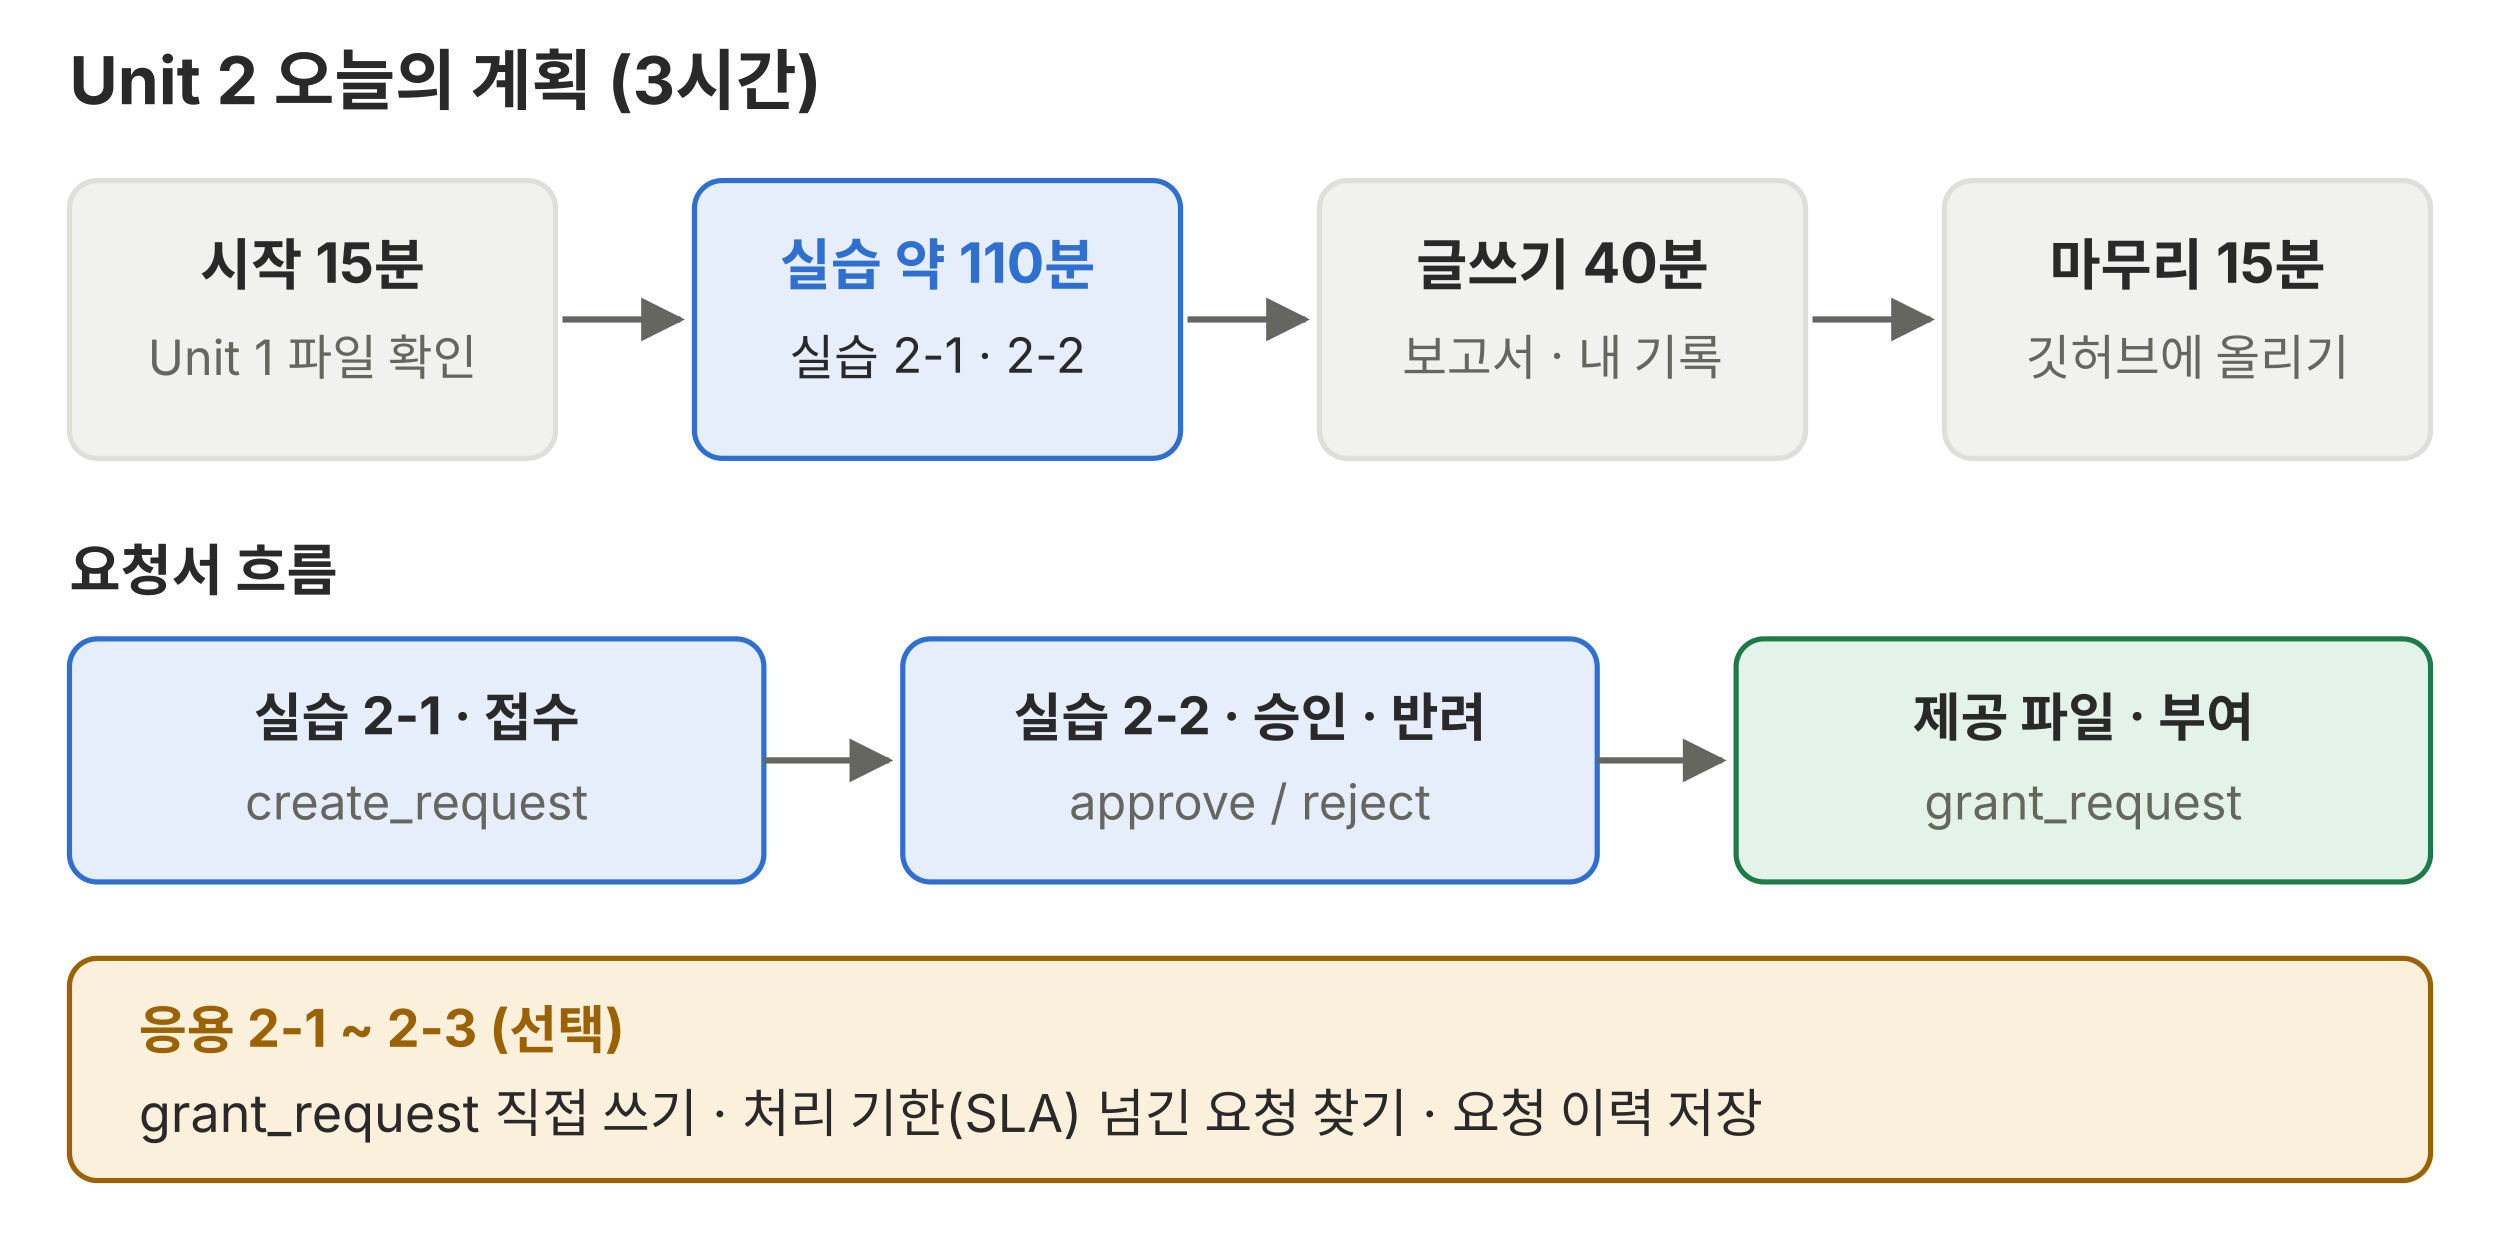
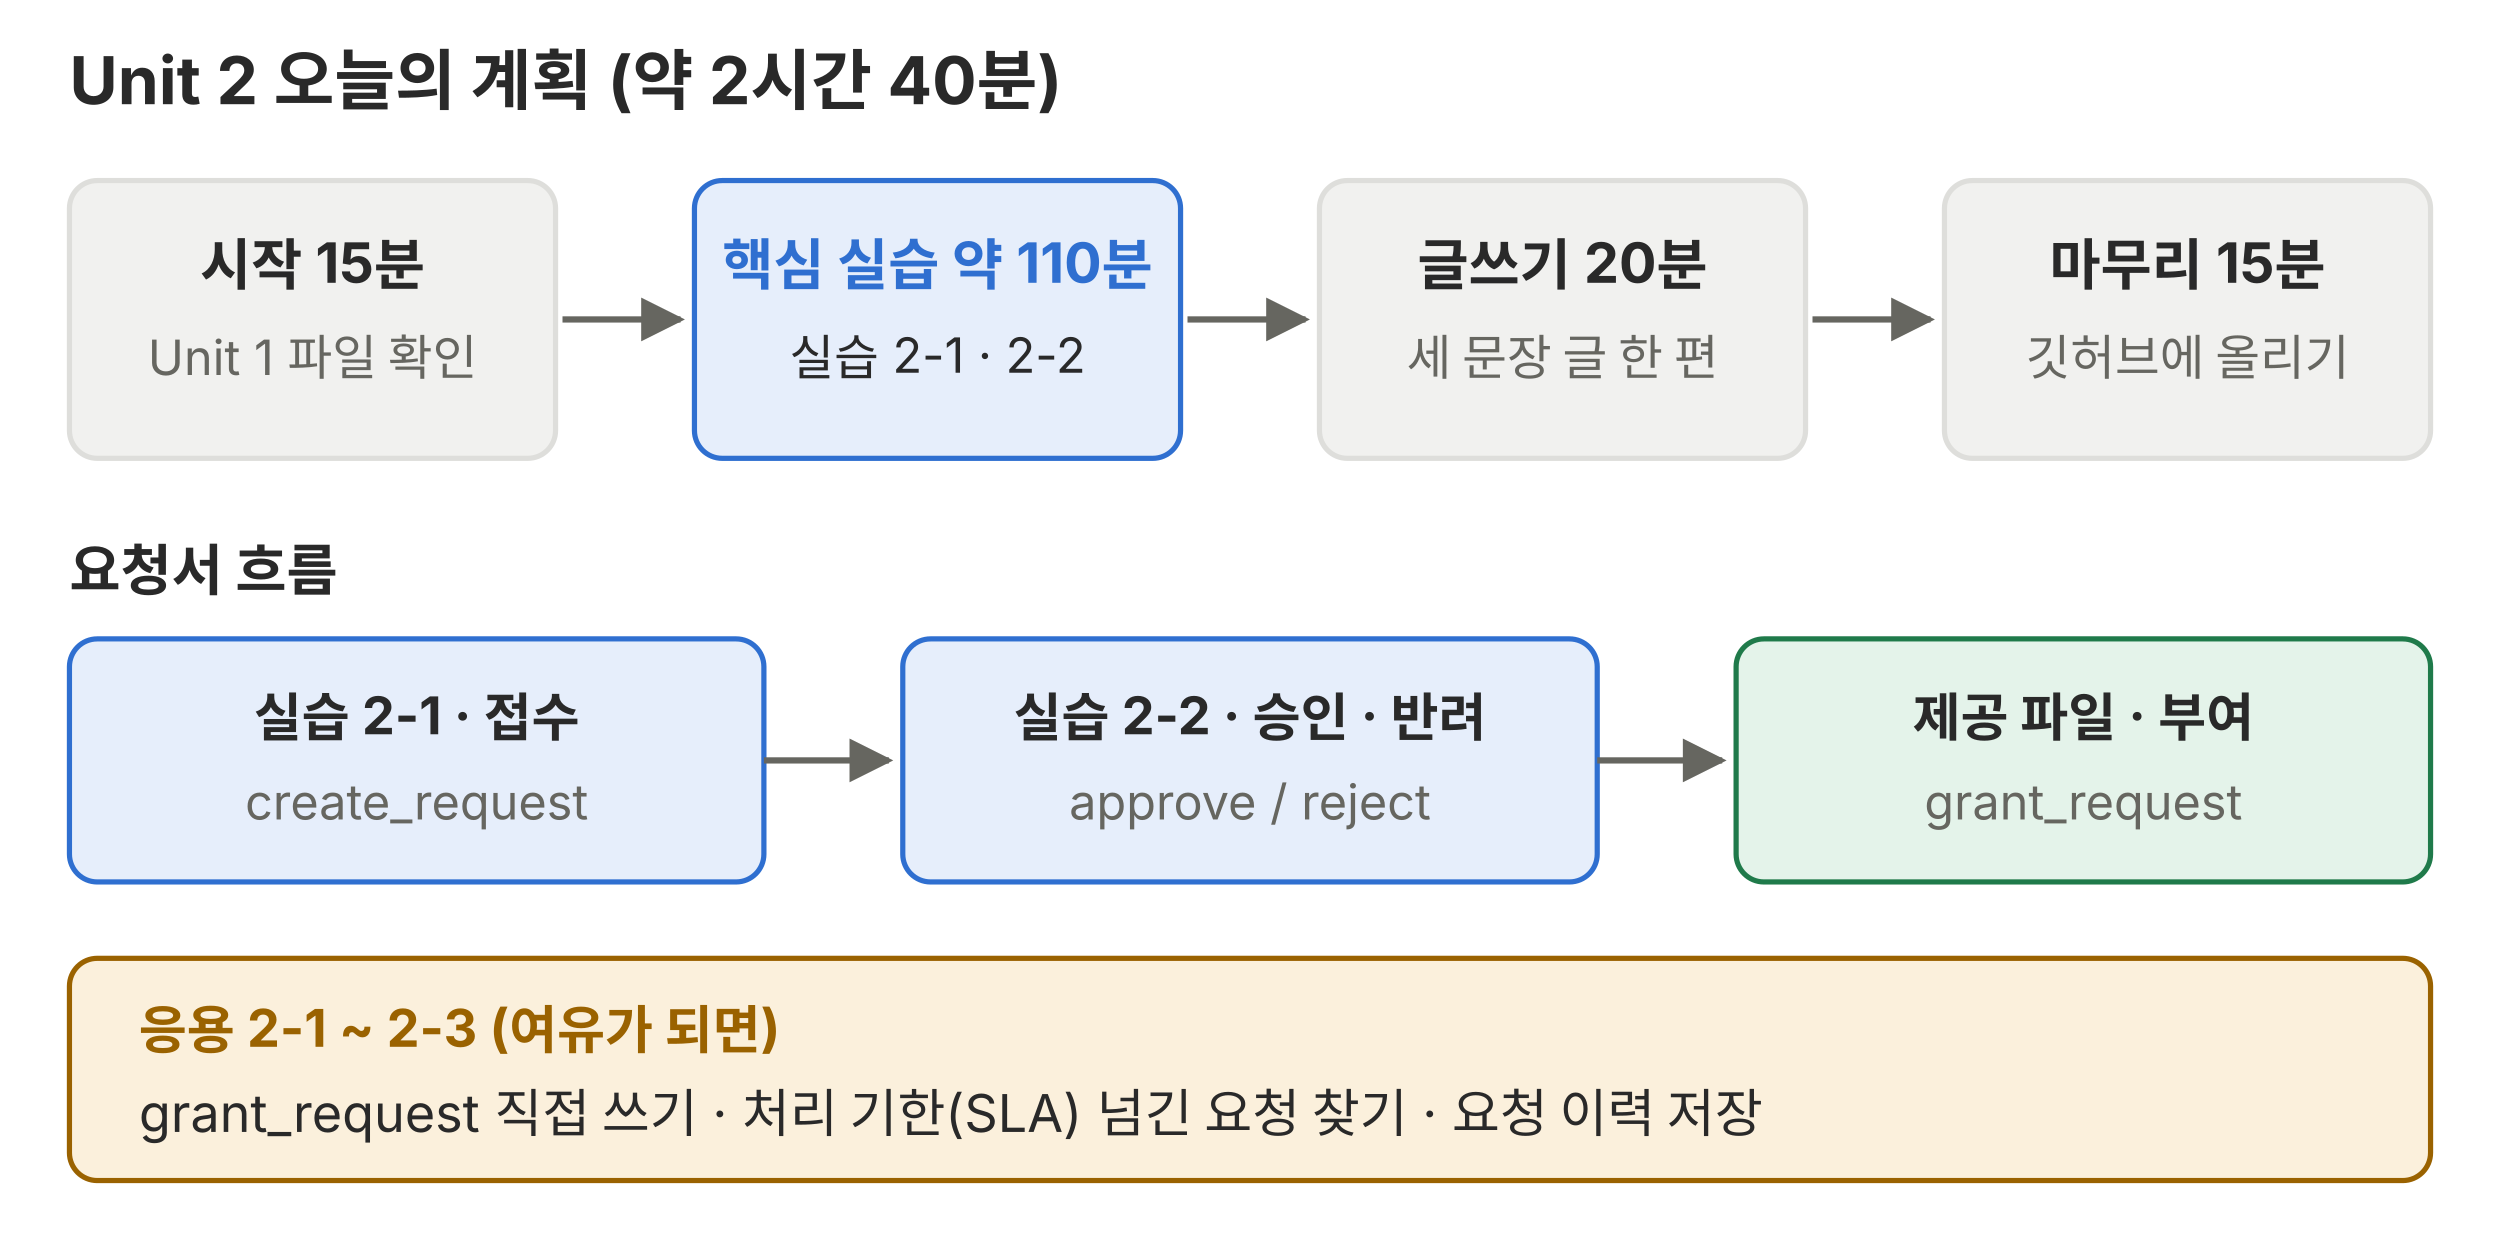
<svg xmlns="http://www.w3.org/2000/svg" viewBox="0 0 720 360" role="img">
  <defs>
    <marker id="a-p01" viewBox="0 0 10 10" refX="9" refY="5" markerWidth="7" markerHeight="7" orient="auto-start-reverse">
      <path d="M0,0 L10,5 L0,10 z" fill="#666660" />
    </marker>
  </defs>
  <g font-family="Pretendard, 'Noto Sans KR', -apple-system, 'Segoe UI', sans-serif">
-     <text x="20" y="30" font-size="19" fill="#292929" text-anchor="start" font-weight="700">Unit 2 오늘의 계획 (3시간)</text>
+     <text x="20" y="30" font-size="19" fill="#292929" text-anchor="start" font-weight="700">Unit 2 오늘의 계획 (약 2시간 40분)</text>
    <rect x="20" y="52" width="140" height="80" rx="8" fill="#f1f1ef" stroke="#dededb" stroke-width="1.5" />
    <text x="90" y="82" font-size="16" fill="#292929" text-anchor="middle" font-weight="700">시작 15분</text>
    <text x="90" y="108" font-size="14" fill="#666660" text-anchor="middle">Unit 1 파일 확인</text>
    <rect x="200" y="52" width="140" height="80" rx="8" fill="#e6eefb" stroke="#2f6fd0" stroke-width="1.5" />
-     <text x="270" y="82" font-size="16" fill="#2f6fd0" text-anchor="middle" font-weight="700">실습 약 110분</text>
+     <text x="270" y="82" font-size="16" fill="#2f6fd0" text-anchor="middle" font-weight="700">핵심 실습 약 110분</text>
    <text x="270" y="108" font-size="14" fill="#292929" text-anchor="middle">실습 2-1 · 2-2</text>
    <rect x="380" y="52" width="140" height="80" rx="8" fill="#f1f1ef" stroke="#dededb" stroke-width="1.5" />
-     <text x="450" y="82" font-size="16" fill="#292929" text-anchor="middle" font-weight="700">글쓰기 40분</text>
-     <text x="450" y="108" font-size="14" fill="#666660" text-anchor="middle">보고서 · 내 기록</text>
+     <text x="450" y="82" font-size="16" fill="#292929" text-anchor="middle" font-weight="700">글쓰기 20분</text>
+     <text x="450" y="108" font-size="14" fill="#666660" text-anchor="middle">세 문장 글 한 편</text>
    <rect x="560" y="52" width="140" height="80" rx="8" fill="#f1f1ef" stroke="#dededb" stroke-width="1.5" />
    <text x="630" y="82" font-size="16" fill="#292929" text-anchor="middle" font-weight="700">마무리 15분</text>
    <text x="630" y="108" font-size="14" fill="#666660" text-anchor="middle">깃허브에 올리기</text>
    <polyline points="162,92 196,92" fill="none" stroke="#666660" stroke-width="1.8" marker-end="url(#a-p01)" />
    <polyline points="342,92 376,92" fill="none" stroke="#666660" stroke-width="1.8" marker-end="url(#a-p01)" />
    <polyline points="522,92 556,92" fill="none" stroke="#666660" stroke-width="1.8" marker-end="url(#a-p01)" />
    <text x="20" y="170" font-size="16" fill="#292929" text-anchor="start" font-weight="700">요청서 흐름</text>
    <rect x="20" y="184" width="200" height="70" rx="8" fill="#e6eefb" stroke="#2f6fd0" stroke-width="1.5" />
    <text x="120" y="212" font-size="15" fill="#292929" text-anchor="middle" font-weight="700">실습 2-1 · 접수</text>
    <text x="120" y="236" font-size="14" fill="#666660" text-anchor="middle">create_request</text>
    <polyline points="220,219 256,219" fill="none" stroke="#666660" stroke-width="1.8" marker-end="url(#a-p01)" />
    <rect x="260" y="184" width="200" height="70" rx="8" fill="#e6eefb" stroke="#2f6fd0" stroke-width="1.5" />
    <text x="360" y="212" font-size="15" fill="#292929" text-anchor="middle" font-weight="700">실습 2-2 · 승인 · 반려</text>
    <text x="360" y="236" font-size="14" fill="#666660" text-anchor="middle">approve / reject</text>
    <polyline points="460,219 496,219" fill="none" stroke="#666660" stroke-width="1.8" marker-end="url(#a-p01)" />
    <rect x="500" y="184" width="200" height="70" rx="8" fill="#e4f3ea" stroke="#1f7a4a" stroke-width="1.5" />
    <text x="600" y="212" font-size="15" fill="#292929" text-anchor="middle" font-weight="700">제공 파일 · 부여</text>
    <text x="600" y="236" font-size="14" fill="#666660" text-anchor="middle">grant_request</text>
    <rect x="20" y="276" width="680" height="64" rx="8" fill="#fbf0dc" stroke="#9a6200" stroke-width="1.5" />
-     <text x="40" y="302" font-size="15" fill="#9a6200" text-anchor="start" font-weight="700">응용 2-1 ~ 2-3 (선택)</text>
+     <text x="40" y="302" font-size="15" fill="#9a6200" text-anchor="start" font-weight="700">응용 2-1 ~ 2-3 (여유가 되면)</text>
    <text x="40" y="326" font-size="15" fill="#292929" text-anchor="start">grant_request 직접 쓰기 · 처리 기한(SLA) 넘긴 요청 찾기 · 요청 이력 저장</text>
  </g>
</svg>
